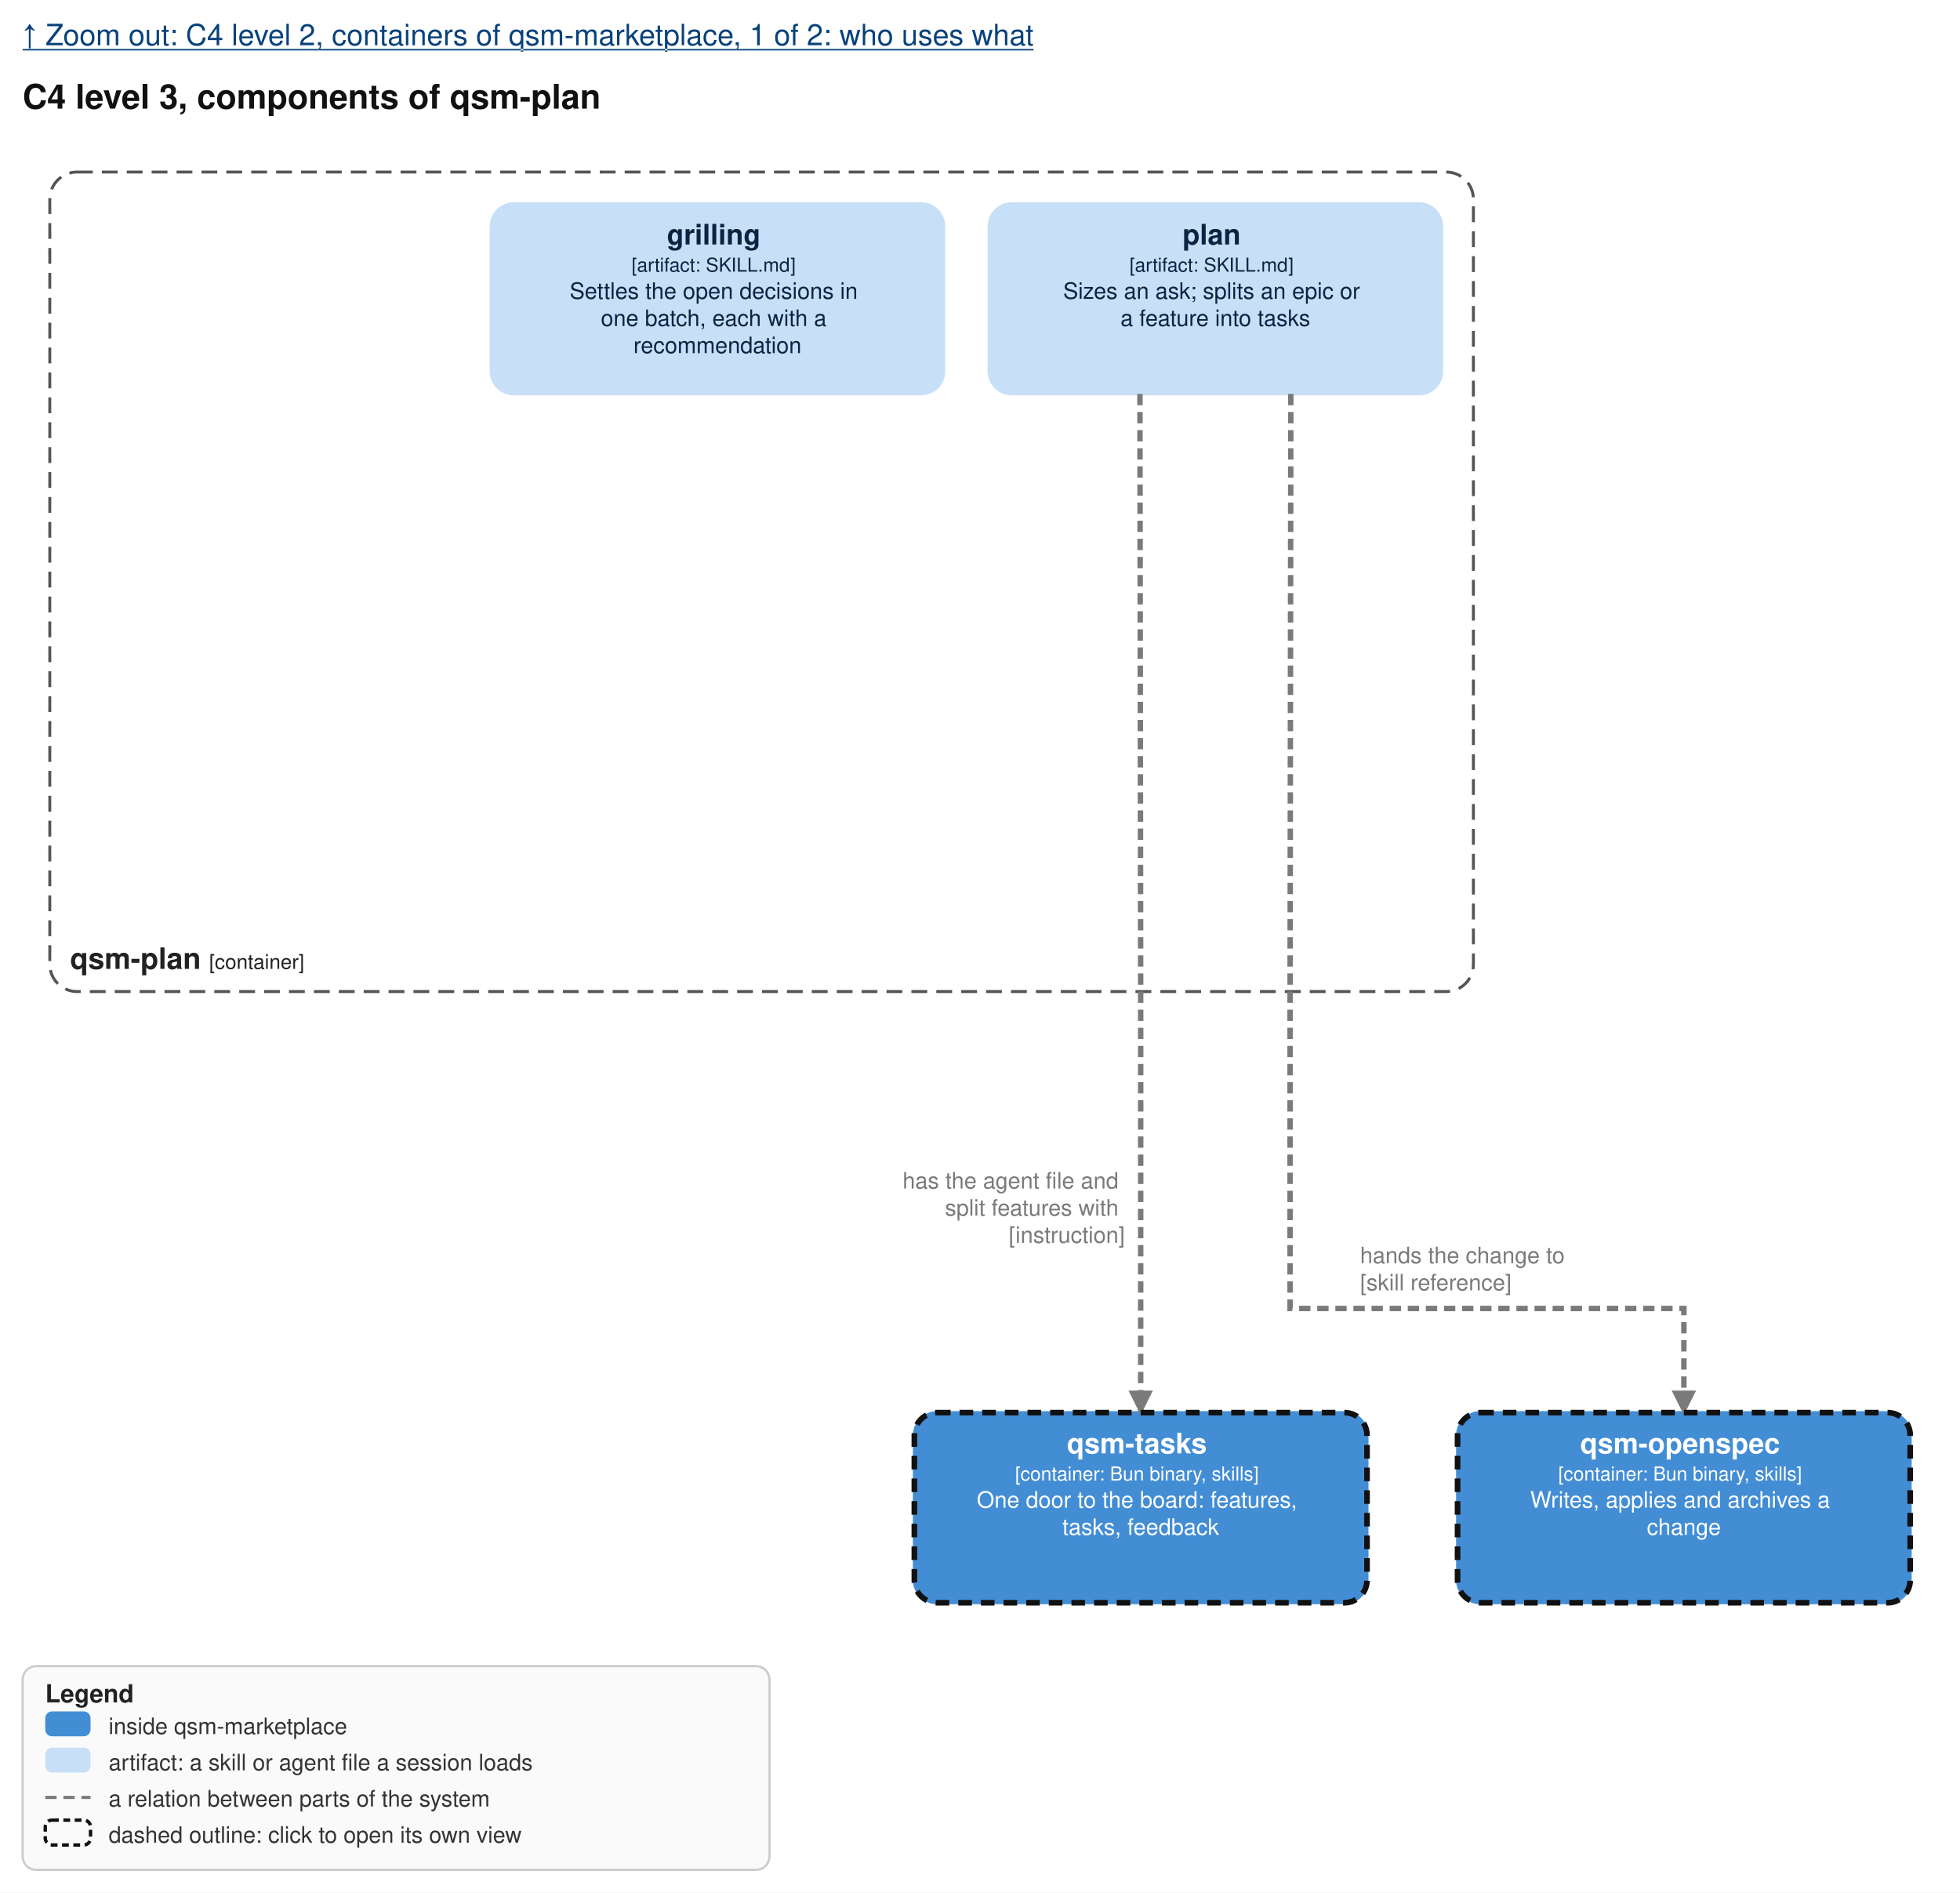
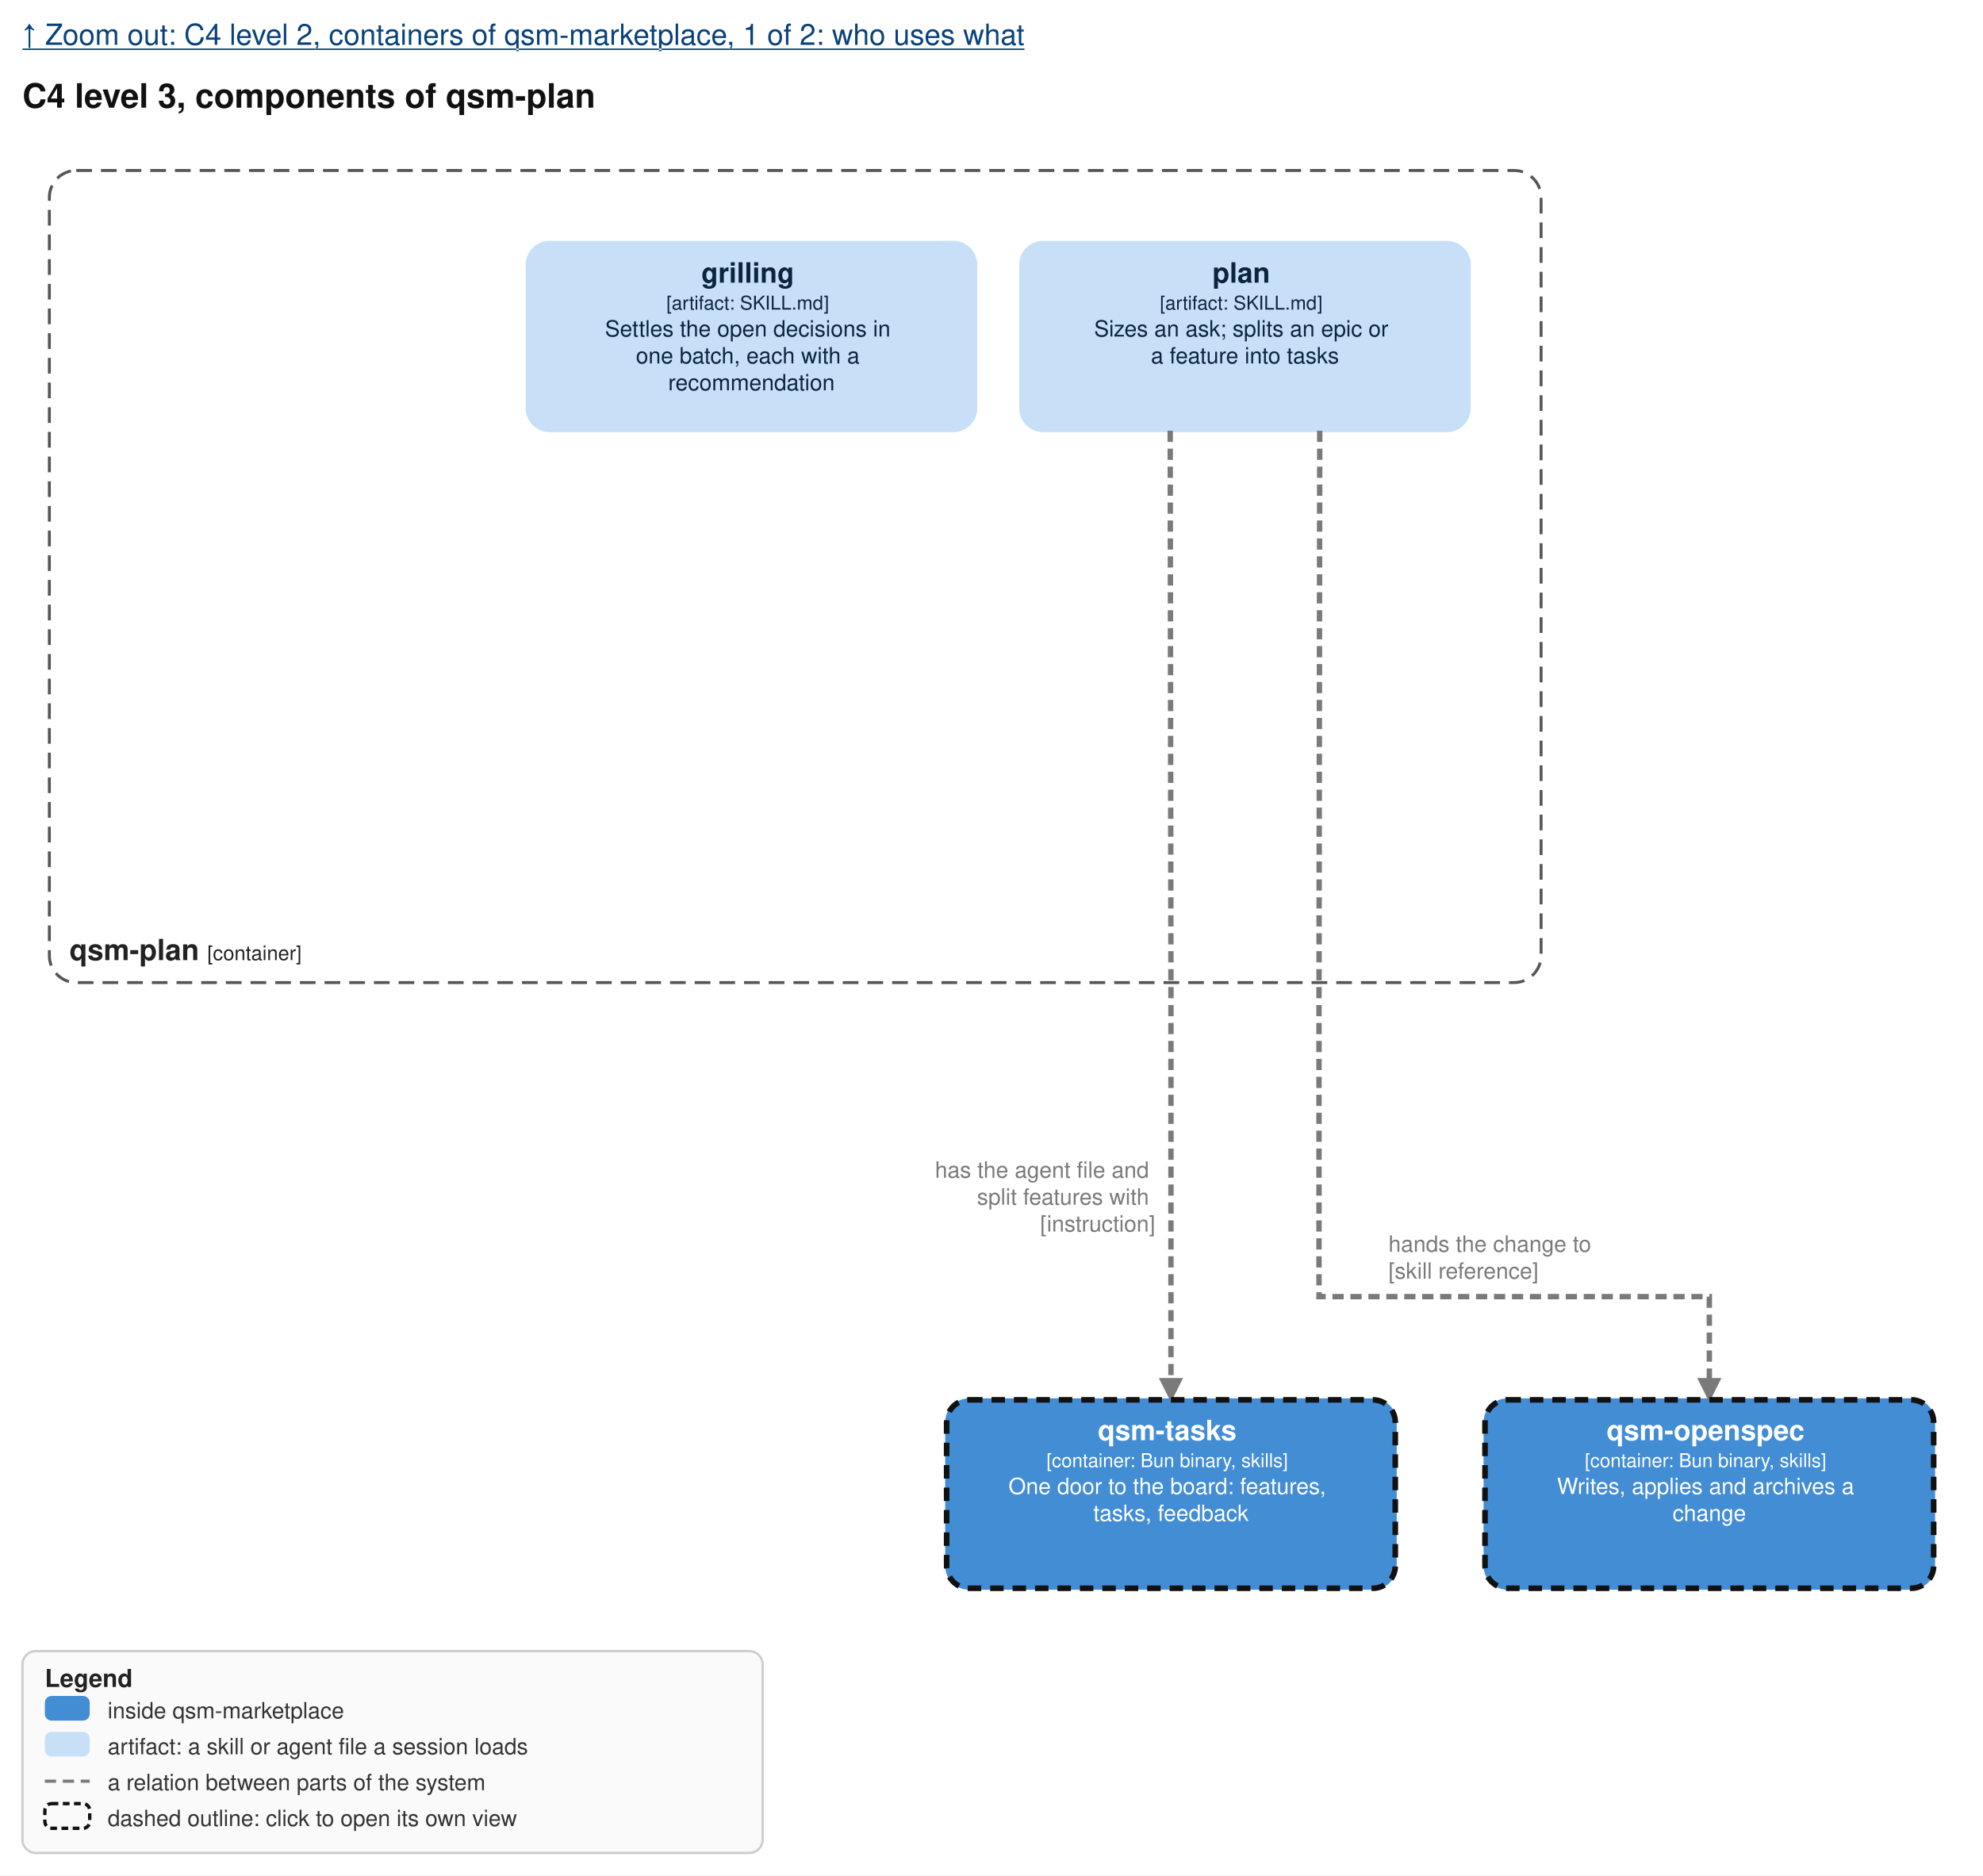
- <svg xmlns="http://www.w3.org/2000/svg" content="&lt;mxfile host=&quot;qsm-c4&quot;&gt;&lt;diagram name=&quot;components-plan&quot; id=&quot;components-plan&quot;&gt;&lt;mxGraphModel grid=&quot;1&quot; gridSize=&quot;10&quot; page=&quot;0&quot;&gt;&lt;root&gt;&lt;mxCell id=&quot;0&quot;/&gt;&lt;mxCell id=&quot;1&quot; parent=&quot;0&quot;/&gt;&lt;object id=&quot;c2&quot; label=&quot;&amp;lt;b&amp;gt;%c4Name%&amp;lt;/b&amp;gt;&amp;lt;div&amp;gt;[%c4Application%]&amp;lt;/div&amp;gt;&quot; placeholders=&quot;1&quot; c4Type=&quot;ContainerScopeBoundary&quot; c4Name=&quot;qsm-plan&quot; c4Application=&quot;Container&quot; c4Id=&quot;mp.plan&quot;&gt;&lt;mxCell style=&quot;rounded=1;fontSize=11;whiteSpace=wrap;html=1;dashed=1;arcSize=4;fillColor=none;strokeColor=#555555;fontColor=#222222;align=left;verticalAlign=bottom;spacing=10;dashPattern=8 4;metaEdit=1;connectable=0;&quot; vertex=&quot;1&quot; parent=&quot;1&quot;&gt;&lt;mxGeometry x=&quot;12&quot; y=&quot;12&quot; width=&quot;629&quot; height=&quot;362&quot; as=&quot;geometry&quot;/&gt;&lt;/mxCell&gt;&lt;/object&gt;&lt;object id=&quot;c3&quot; label=&quot;&amp;lt;b&amp;gt;%c4Name%&amp;lt;/b&amp;gt;&amp;lt;div&amp;gt;[%c4Type%%c4TechnologySep%%c4Technology%]&amp;lt;/div&amp;gt;&amp;lt;div style=&amp;quot;font-size:11px&amp;quot;&amp;gt;%c4Description%&amp;lt;/div&amp;gt;&quot; placeholders=&quot;1&quot; c4Type=&quot;Component&quot; c4Name=&quot;plan&quot; c4Technology=&quot;SKILL.md&quot; c4TechnologySep=&quot;: &quot; c4Description=&quot;Sizes an ask; splits an epic or a feature into tasks&quot; c4Id=&quot;mp.plan.planskill&quot; c4Tags=&quot;artifact&quot; c4Path=&quot;plugins/qsm-plan/skills/plan&quot;&gt;&lt;mxCell style=&quot;rounded=1;whiteSpace=wrap;html=1;arcSize=10;fillColor=#c7e0f8;strokeColor=#c7e0f8;fontColor=#0b2540;metaEdit=1;resizable=1;&quot; vertex=&quot;1&quot; parent=&quot;1&quot;&gt;&lt;mxGeometry x=&quot;427&quot; y=&quot;26&quot; width=&quot;200&quot; height=&quot;84&quot; as=&quot;geometry&quot;/&gt;&lt;/mxCell&gt;&lt;/object&gt;&lt;object id=&quot;c4&quot; label=&quot;&amp;lt;b&amp;gt;%c4Name%&amp;lt;/b&amp;gt;&amp;lt;div&amp;gt;[%c4Type%%c4TechnologySep%%c4Technology%]&amp;lt;/div&amp;gt;&amp;lt;div style=&amp;quot;font-size:11px&amp;quot;&amp;gt;%c4Description%&amp;lt;/div&amp;gt;&quot; placeholders=&quot;1&quot; c4Type=&quot;Component&quot; c4Name=&quot;grilling&quot; c4Technology=&quot;SKILL.md&quot; c4TechnologySep=&quot;: &quot; c4Description=&quot;Settles the open decisions in one batch, each with a recommendation&quot; c4Id=&quot;mp.plan.grilling&quot; c4Tags=&quot;artifact&quot; c4Path=&quot;plugins/qsm-plan/skills/grilling&quot;&gt;&lt;mxCell style=&quot;rounded=1;whiteSpace=wrap;html=1;arcSize=10;fillColor=#c7e0f8;strokeColor=#c7e0f8;fontColor=#0b2540;metaEdit=1;resizable=1;&quot; vertex=&quot;1&quot; parent=&quot;1&quot;&gt;&lt;mxGeometry x=&quot;207&quot; y=&quot;26&quot; width=&quot;200&quot; height=&quot;84&quot; as=&quot;geometry&quot;/&gt;&lt;/mxCell&gt;&lt;/object&gt;&lt;object id=&quot;c5&quot; label=&quot;&amp;lt;b&amp;gt;%c4Name%&amp;lt;/b&amp;gt;&amp;lt;div&amp;gt;[%c4Type%%c4TechnologySep%%c4Technology%]&amp;lt;/div&amp;gt;&amp;lt;div style=&amp;quot;font-size:11px&amp;quot;&amp;gt;%c4Description%&amp;lt;/div&amp;gt;&quot; placeholders=&quot;1&quot; c4Type=&quot;Container&quot; c4Name=&quot;qsm-tasks&quot; c4Technology=&quot;Bun binary, skills&quot; c4TechnologySep=&quot;: &quot; c4Description=&quot;One door to the board: features, tasks, feedback&quot; c4Id=&quot;mp.tasks&quot; c4Tags=&quot;&quot; c4Path=&quot;plugins/qsm-tasks&quot; c4Group=&quot;Features&quot;&gt;&lt;mxCell style=&quot;rounded=1;whiteSpace=wrap;html=1;arcSize=10;fillColor=#438dd5;strokeColor=#438dd5;fontColor=#ffffff;metaEdit=1;resizable=1;&quot; vertex=&quot;1&quot; parent=&quot;1&quot;&gt;&lt;mxGeometry x=&quot;394&quot; y=&quot;560&quot; width=&quot;200&quot; height=&quot;84&quot; as=&quot;geometry&quot;/&gt;&lt;/mxCell&gt;&lt;/object&gt;&lt;object id=&quot;c6&quot; label=&quot;&amp;lt;b&amp;gt;%c4Name%&amp;lt;/b&amp;gt;&amp;lt;div&amp;gt;[%c4Type%%c4TechnologySep%%c4Technology%]&amp;lt;/div&amp;gt;&amp;lt;div style=&amp;quot;font-size:11px&amp;quot;&amp;gt;%c4Description%&amp;lt;/div&amp;gt;&quot; placeholders=&quot;1&quot; c4Type=&quot;Container&quot; c4Name=&quot;qsm-openspec&quot; c4Technology=&quot;Bun binary, skills&quot; c4TechnologySep=&quot;: &quot; c4Description=&quot;Writes, applies and archives a change&quot; c4Id=&quot;mp.spec&quot; c4Tags=&quot;&quot; c4Path=&quot;plugins/qsm-openspec&quot; c4Group=&quot;Features&quot;&gt;&lt;mxCell style=&quot;rounded=1;whiteSpace=wrap;html=1;arcSize=10;fillColor=#438dd5;strokeColor=#438dd5;fontColor=#ffffff;metaEdit=1;resizable=1;&quot; vertex=&quot;1&quot; parent=&quot;1&quot;&gt;&lt;mxGeometry x=&quot;634&quot; y=&quot;560&quot; width=&quot;200&quot; height=&quot;84&quot; as=&quot;geometry&quot;/&gt;&lt;/mxCell&gt;&lt;/object&gt;&lt;object id=&quot;c7&quot; label=&quot;%c4Description%&quot; placeholders=&quot;1&quot; c4Type=&quot;Relationship&quot; c4Description=&quot;has the agent file and split features with [instruction]&quot;&gt;&lt;mxCell style=&quot;edgeStyle=orthogonalEdgeStyle;rounded=1;endArrow=blockThin;endFill=1;html=1;fontSize=10;strokeColor=#7a7a7a;fontColor=#7a7a7a;strokeWidth=2.4;dashed=1;metaEdit=1;&quot; edge=&quot;1&quot; parent=&quot;1&quot; source=&quot;c3&quot; target=&quot;c5&quot;&gt;&lt;mxGeometry relative=&quot;1&quot; as=&quot;geometry&quot;&gt;&lt;Array as=&quot;points&quot;&gt;&lt;mxPoint x=&quot;494&quot; y=&quot;382&quot;/&gt;&lt;/Array&gt;&lt;/mxGeometry&gt;&lt;/mxCell&gt;&lt;/object&gt;&lt;object id=&quot;c8&quot; label=&quot;%c4Description%&quot; placeholders=&quot;1&quot; c4Type=&quot;Relationship&quot; c4Description=&quot;hands the change to [skill reference]&quot;&gt;&lt;mxCell style=&quot;edgeStyle=orthogonalEdgeStyle;rounded=1;endArrow=blockThin;endFill=1;html=1;fontSize=10;strokeColor=#7a7a7a;fontColor=#7a7a7a;strokeWidth=2.4;dashed=1;metaEdit=1;&quot; edge=&quot;1&quot; parent=&quot;1&quot; source=&quot;c3&quot; target=&quot;c6&quot;&gt;&lt;mxGeometry relative=&quot;1&quot; as=&quot;geometry&quot;&gt;&lt;Array as=&quot;points&quot;&gt;&lt;mxPoint x=&quot;560&quot; y=&quot;382&quot;/&gt;&lt;mxPoint x=&quot;560&quot; y=&quot;514&quot;/&gt;&lt;mxPoint x=&quot;734&quot; y=&quot;514&quot;/&gt;&lt;/Array&gt;&lt;/mxGeometry&gt;&lt;/mxCell&gt;&lt;/object&gt;&lt;/root&gt;&lt;/mxGraphModel&gt;&lt;/diagram&gt;&lt;/mxfile&gt;" width="866" height="836" viewBox="-10 -64 866 836" font-family="Helvetica, Arial, sans-serif">
+ <svg xmlns="http://www.w3.org/2000/svg" content="&lt;mxfile host=&quot;qsm-c4&quot;&gt;&lt;diagram name=&quot;components-plan&quot; id=&quot;components-plan&quot;&gt;&lt;mxGraphModel grid=&quot;1&quot; gridSize=&quot;10&quot; page=&quot;0&quot;&gt;&lt;root&gt;&lt;mxCell id=&quot;0&quot;/&gt;&lt;mxCell id=&quot;1&quot; parent=&quot;0&quot;/&gt;&lt;object id=&quot;c2&quot; label=&quot;&amp;lt;b&amp;gt;%c4Name%&amp;lt;/b&amp;gt;&amp;lt;div&amp;gt;[%c4Application%]&amp;lt;/div&amp;gt;&quot; placeholders=&quot;1&quot; c4Type=&quot;ContainerScopeBoundary&quot; c4Name=&quot;qsm-plan&quot; c4Application=&quot;Container&quot; c4Id=&quot;mp.plan&quot;&gt;&lt;mxCell style=&quot;rounded=1;fontSize=11;whiteSpace=wrap;html=1;dashed=1;arcSize=4;fillColor=none;strokeColor=#555555;fontColor=#222222;align=left;verticalAlign=bottom;spacing=10;dashPattern=8 4;metaEdit=1;connectable=0;&quot; vertex=&quot;1&quot; parent=&quot;1&quot;&gt;&lt;mxGeometry x=&quot;12&quot; y=&quot;12&quot; width=&quot;665&quot; height=&quot;362&quot; as=&quot;geometry&quot;/&gt;&lt;/mxCell&gt;&lt;/object&gt;&lt;object id=&quot;c3&quot; label=&quot;&amp;lt;b&amp;gt;%c4Name%&amp;lt;/b&amp;gt;&amp;lt;div&amp;gt;[%c4Type%%c4TechnologySep%%c4Technology%]&amp;lt;/div&amp;gt;&amp;lt;div style=&amp;quot;font-size:11px&amp;quot;&amp;gt;%c4Description%&amp;lt;/div&amp;gt;&quot; placeholders=&quot;1&quot; c4Type=&quot;Component&quot; c4Name=&quot;plan&quot; c4Technology=&quot;SKILL.md&quot; c4TechnologySep=&quot;: &quot; c4Description=&quot;Sizes an ask; splits an epic or a feature into tasks&quot; c4Id=&quot;mp.plan.planskill&quot; c4Tags=&quot;artifact&quot; c4Path=&quot;plugins/qsm-plan/skills/plan&quot;&gt;&lt;mxCell style=&quot;rounded=1;whiteSpace=wrap;html=1;arcSize=10;fillColor=#c7e0f8;strokeColor=#c7e0f8;fontColor=#0b2540;metaEdit=1;resizable=1;&quot; vertex=&quot;1&quot; parent=&quot;1&quot;&gt;&lt;mxGeometry x=&quot;445&quot; y=&quot;44&quot; width=&quot;200&quot; height=&quot;84&quot; as=&quot;geometry&quot;/&gt;&lt;/mxCell&gt;&lt;/object&gt;&lt;object id=&quot;c4&quot; label=&quot;&amp;lt;b&amp;gt;%c4Name%&amp;lt;/b&amp;gt;&amp;lt;div&amp;gt;[%c4Type%%c4TechnologySep%%c4Technology%]&amp;lt;/div&amp;gt;&amp;lt;div style=&amp;quot;font-size:11px&amp;quot;&amp;gt;%c4Description%&amp;lt;/div&amp;gt;&quot; placeholders=&quot;1&quot; c4Type=&quot;Component&quot; c4Name=&quot;grilling&quot; c4Technology=&quot;SKILL.md&quot; c4TechnologySep=&quot;: &quot; c4Description=&quot;Settles the open decisions in one batch, each with a recommendation&quot; c4Id=&quot;mp.plan.grilling&quot; c4Tags=&quot;artifact&quot; c4Path=&quot;plugins/qsm-plan/skills/grilling&quot;&gt;&lt;mxCell style=&quot;rounded=1;whiteSpace=wrap;html=1;arcSize=10;fillColor=#c7e0f8;strokeColor=#c7e0f8;fontColor=#0b2540;metaEdit=1;resizable=1;&quot; vertex=&quot;1&quot; parent=&quot;1&quot;&gt;&lt;mxGeometry x=&quot;225&quot; y=&quot;44&quot; width=&quot;200&quot; height=&quot;84&quot; as=&quot;geometry&quot;/&gt;&lt;/mxCell&gt;&lt;/object&gt;&lt;object id=&quot;c5&quot; label=&quot;&amp;lt;b&amp;gt;%c4Name%&amp;lt;/b&amp;gt;&amp;lt;div&amp;gt;[%c4Type%%c4TechnologySep%%c4Technology%]&amp;lt;/div&amp;gt;&amp;lt;div style=&amp;quot;font-size:11px&amp;quot;&amp;gt;%c4Description%&amp;lt;/div&amp;gt;&quot; placeholders=&quot;1&quot; c4Type=&quot;Container&quot; c4Name=&quot;qsm-tasks&quot; c4Technology=&quot;Bun binary, skills&quot; c4TechnologySep=&quot;: &quot; c4Description=&quot;One door to the board: features, tasks, feedback&quot; c4Id=&quot;mp.tasks&quot; c4Tags=&quot;&quot; c4Path=&quot;plugins/qsm-tasks&quot; c4Group=&quot;Features&quot;&gt;&lt;mxCell style=&quot;rounded=1;whiteSpace=wrap;html=1;arcSize=10;fillColor=#438dd5;strokeColor=#438dd5;fontColor=#ffffff;metaEdit=1;resizable=1;&quot; vertex=&quot;1&quot; parent=&quot;1&quot;&gt;&lt;mxGeometry x=&quot;412&quot; y=&quot;560&quot; width=&quot;200&quot; height=&quot;84&quot; as=&quot;geometry&quot;/&gt;&lt;/mxCell&gt;&lt;/object&gt;&lt;object id=&quot;c6&quot; label=&quot;&amp;lt;b&amp;gt;%c4Name%&amp;lt;/b&amp;gt;&amp;lt;div&amp;gt;[%c4Type%%c4TechnologySep%%c4Technology%]&amp;lt;/div&amp;gt;&amp;lt;div style=&amp;quot;font-size:11px&amp;quot;&amp;gt;%c4Description%&amp;lt;/div&amp;gt;&quot; placeholders=&quot;1&quot; c4Type=&quot;Container&quot; c4Name=&quot;qsm-openspec&quot; c4Technology=&quot;Bun binary, skills&quot; c4TechnologySep=&quot;: &quot; c4Description=&quot;Writes, applies and archives a change&quot; c4Id=&quot;mp.spec&quot; c4Tags=&quot;&quot; c4Path=&quot;plugins/qsm-openspec&quot; c4Group=&quot;Features&quot;&gt;&lt;mxCell style=&quot;rounded=1;whiteSpace=wrap;html=1;arcSize=10;fillColor=#438dd5;strokeColor=#438dd5;fontColor=#ffffff;metaEdit=1;resizable=1;&quot; vertex=&quot;1&quot; parent=&quot;1&quot;&gt;&lt;mxGeometry x=&quot;652&quot; y=&quot;560&quot; width=&quot;200&quot; height=&quot;84&quot; as=&quot;geometry&quot;/&gt;&lt;/mxCell&gt;&lt;/object&gt;&lt;object id=&quot;c7&quot; label=&quot;%c4Description%&quot; placeholders=&quot;1&quot; c4Type=&quot;Relationship&quot; c4Description=&quot;has the agent file and split features with [instruction]&quot;&gt;&lt;mxCell style=&quot;edgeStyle=orthogonalEdgeStyle;rounded=1;endArrow=blockThin;endFill=1;html=1;fontSize=10;strokeColor=#7a7a7a;fontColor=#7a7a7a;strokeWidth=2.4;dashed=1;metaEdit=1;&quot; edge=&quot;1&quot; parent=&quot;1&quot; source=&quot;c3&quot; target=&quot;c5&quot;&gt;&lt;mxGeometry relative=&quot;1&quot; as=&quot;geometry&quot;&gt;&lt;Array as=&quot;points&quot;&gt;&lt;mxPoint x=&quot;512&quot; y=&quot;382&quot;/&gt;&lt;/Array&gt;&lt;/mxGeometry&gt;&lt;/mxCell&gt;&lt;/object&gt;&lt;object id=&quot;c8&quot; label=&quot;%c4Description%&quot; placeholders=&quot;1&quot; c4Type=&quot;Relationship&quot; c4Description=&quot;hands the change to [skill reference]&quot;&gt;&lt;mxCell style=&quot;edgeStyle=orthogonalEdgeStyle;rounded=1;endArrow=blockThin;endFill=1;html=1;fontSize=10;strokeColor=#7a7a7a;fontColor=#7a7a7a;strokeWidth=2.4;dashed=1;metaEdit=1;&quot; edge=&quot;1&quot; parent=&quot;1&quot; source=&quot;c3&quot; target=&quot;c6&quot;&gt;&lt;mxGeometry relative=&quot;1&quot; as=&quot;geometry&quot;&gt;&lt;Array as=&quot;points&quot;&gt;&lt;mxPoint x=&quot;578&quot; y=&quot;382&quot;/&gt;&lt;mxPoint x=&quot;578&quot; y=&quot;514&quot;/&gt;&lt;mxPoint x=&quot;752&quot; y=&quot;514&quot;/&gt;&lt;/Array&gt;&lt;/mxGeometry&gt;&lt;/mxCell&gt;&lt;/object&gt;&lt;/root&gt;&lt;/mxGraphModel&gt;&lt;/diagram&gt;&lt;/mxfile&gt;" width="884" height="836" viewBox="-10 -64 884 836" font-family="Helvetica, Arial, sans-serif">
  <defs>
    <marker id="a08427b" viewBox="0 0 10 10" refX="9" refY="5" markerWidth="4.5" markerHeight="4.5" orient="auto">
      <path d="M0,0L10,5L0,10z" fill="#08427b" />
    </marker>
    <marker id="a6b4fbb" viewBox="0 0 10 10" refX="9" refY="5" markerWidth="4.5" markerHeight="4.5" orient="auto">
      <path d="M0,0L10,5L0,10z" fill="#6b4fbb" />
    </marker>
    <marker id="ac2410c" viewBox="0 0 10 10" refX="9" refY="5" markerWidth="4.5" markerHeight="4.5" orient="auto">
      <path d="M0,0L10,5L0,10z" fill="#c2410c" />
    </marker>
    <marker id="a15803d" viewBox="0 0 10 10" refX="9" refY="5" markerWidth="4.5" markerHeight="4.5" orient="auto">
      <path d="M0,0L10,5L0,10z" fill="#15803d" />
    </marker>
    <marker id="a0f766e" viewBox="0 0 10 10" refX="9" refY="5" markerWidth="4.5" markerHeight="4.5" orient="auto">
      <path d="M0,0L10,5L0,10z" fill="#0f766e" />
    </marker>
    <marker id="ab91c1c" viewBox="0 0 10 10" refX="9" refY="5" markerWidth="4.5" markerHeight="4.5" orient="auto">
      <path d="M0,0L10,5L0,10z" fill="#b91c1c" />
    </marker>
    <marker id="a7a7a7a" viewBox="0 0 10 10" refX="9" refY="5" markerWidth="4.5" markerHeight="4.5" orient="auto">
      <path d="M0,0L10,5L0,10z" fill="#7a7a7a" />
    </marker>
  </defs>
-   <rect x="-10" y="-64" width="866" height="836" fill="#ffffff" />
+   <rect x="-10" y="-64" width="884" height="836" fill="#ffffff" />
  <text x="0" y="-16" font-size="15" font-weight="bold" fill="#111111">C4 level 3, components of qsm-plan</text>
-   <rect x="12" y="12" width="629" height="362" rx="12" fill="none" stroke="#555555" stroke-width="1.3" stroke-dasharray="7 4" />
-   <rect x="427" y="26" width="200" height="84" rx="10" fill="#c7e0f8" stroke="#c7e0f8" stroke-width="1.3" />
-   <text x="527" y="44" text-anchor="middle" fill="#0b2540">
+   <rect x="12" y="12" width="665" height="362" rx="12" fill="none" stroke="#555555" stroke-width="1.3" stroke-dasharray="7 4" />
+   <rect x="445" y="44" width="200" height="84" rx="10" fill="#c7e0f8" stroke="#c7e0f8" stroke-width="1.3" />
+   <text x="545" y="62" text-anchor="middle" fill="#0b2540">
    <tspan font-size="12.5" font-weight="bold">plan</tspan>
-     <tspan x="527" dy="12" font-size="8.5">[artifact: SKILL.md]</tspan>
-     <tspan x="527" dy="12" font-size="10">Sizes an ask; splits an epic or</tspan>
-     <tspan x="527" dy="12" font-size="10">a feature into tasks</tspan>
+     <tspan x="545" dy="12" font-size="8.5">[artifact: SKILL.md]</tspan>
+     <tspan x="545" dy="12" font-size="10">Sizes an ask; splits an epic or</tspan>
+     <tspan x="545" dy="12" font-size="10">a feature into tasks</tspan>
  </text>
-   <rect x="207" y="26" width="200" height="84" rx="10" fill="#c7e0f8" stroke="#c7e0f8" stroke-width="1.3" />
-   <text x="307" y="44" text-anchor="middle" fill="#0b2540">
+   <rect x="225" y="44" width="200" height="84" rx="10" fill="#c7e0f8" stroke="#c7e0f8" stroke-width="1.3" />
+   <text x="325" y="62" text-anchor="middle" fill="#0b2540">
    <tspan font-size="12.5" font-weight="bold">grilling</tspan>
-     <tspan x="307" dy="12" font-size="8.5">[artifact: SKILL.md]</tspan>
-     <tspan x="307" dy="12" font-size="10">Settles the open decisions in</tspan>
-     <tspan x="307" dy="12" font-size="10">one batch, each with a</tspan>
-     <tspan x="307" dy="12" font-size="10">recommendation</tspan>
+     <tspan x="325" dy="12" font-size="8.5">[artifact: SKILL.md]</tspan>
+     <tspan x="325" dy="12" font-size="10">Settles the open decisions in</tspan>
+     <tspan x="325" dy="12" font-size="10">one batch, each with a</tspan>
+     <tspan x="325" dy="12" font-size="10">recommendation</tspan>
  </text>
-   <rect x="394" y="560" width="200" height="84" rx="10" fill="#438dd5" stroke="#438dd5" stroke-width="1.3" />
-   <text x="494" y="578" text-anchor="middle" fill="#ffffff">
+   <rect x="412" y="560" width="200" height="84" rx="10" fill="#438dd5" stroke="#438dd5" stroke-width="1.3" />
+   <text x="512" y="578" text-anchor="middle" fill="#ffffff">
    <tspan font-size="12.5" font-weight="bold">qsm-tasks</tspan>
-     <tspan x="494" dy="12" font-size="8.5">[container: Bun binary, skills]</tspan>
-     <tspan x="494" dy="12" font-size="10">One door to the board: features,</tspan>
-     <tspan x="494" dy="12" font-size="10">tasks, feedback</tspan>
+     <tspan x="512" dy="12" font-size="8.5">[container: Bun binary, skills]</tspan>
+     <tspan x="512" dy="12" font-size="10">One door to the board: features,</tspan>
+     <tspan x="512" dy="12" font-size="10">tasks, feedback</tspan>
  </text>
-   <rect x="634" y="560" width="200" height="84" rx="10" fill="#438dd5" stroke="#438dd5" stroke-width="1.3" />
-   <text x="734" y="578" text-anchor="middle" fill="#ffffff">
+   <rect x="652" y="560" width="200" height="84" rx="10" fill="#438dd5" stroke="#438dd5" stroke-width="1.3" />
+   <text x="752" y="578" text-anchor="middle" fill="#ffffff">
    <tspan font-size="12.5" font-weight="bold">qsm-openspec</tspan>
-     <tspan x="734" dy="12" font-size="8.5">[container: Bun binary, skills]</tspan>
-     <tspan x="734" dy="12" font-size="10">Writes, applies and archives a</tspan>
-     <tspan x="734" dy="12" font-size="10">change</tspan>
+     <tspan x="752" dy="12" font-size="8.5">[container: Bun binary, skills]</tspan>
+     <tspan x="752" dy="12" font-size="10">Writes, applies and archives a</tspan>
+     <tspan x="752" dy="12" font-size="10">change</tspan>
  </text>
-   <polyline points="493.667,110 494,382 494,560" fill="none" stroke="#7a7a7a" stroke-width="2.4" stroke-dasharray="5 3" marker-end="url(#a7a7a7a)" />
-   <polyline points="560.333,110 560,382 560,514 734,514 734,560" fill="none" stroke="#7a7a7a" stroke-width="2.4" stroke-dasharray="5 3" marker-end="url(#a7a7a7a)" />
+   <polyline points="511.667,128 512,382 512,560" fill="none" stroke="#7a7a7a" stroke-width="2.4" stroke-dasharray="5 3" marker-end="url(#a7a7a7a)" />
+   <polyline points="578.333,128 578,382 578,514 752,514 752,560" fill="none" stroke="#7a7a7a" stroke-width="2.4" stroke-dasharray="5 3" marker-end="url(#a7a7a7a)" />
  <rect x="17" y="349" width="176" height="20" fill="#ffffff" />
  <text x="21" y="364" font-size="13" font-weight="bold" fill="#222222">qsm-plan <tspan font-size="9" font-weight="normal">[container]</tspan>
  </text>
-   <rect x="353.2" y="451" width="135.8" height="38" rx="2" fill="#ffffff" />
-   <text x="487" y="461" font-size="10" fill="#7a7a7a" text-anchor="end">
-     <tspan x="487" dy="0">has the agent file and</tspan>
-     <tspan x="487" dy="12">split features with</tspan>
-     <tspan x="487" dy="12">[instruction]</tspan>
+   <rect x="371.2" y="451" width="135.8" height="38" rx="2" fill="#ffffff" />
+   <text x="505" y="461" font-size="10" fill="#7a7a7a" text-anchor="end">
+     <tspan x="505" dy="0">has the agent file and</tspan>
+     <tspan x="505" dy="12">split features with</tspan>
+     <tspan x="505" dy="12">[instruction]</tspan>
  </text>
-   <rect x="587.95" y="484" width="118.1" height="26" rx="2" fill="#ffffff" />
-   <text x="590.95" y="494" font-size="10" fill="#7a7a7a">
-     <tspan x="590.95" dy="0">hands the change to</tspan>
-     <tspan x="590.95" dy="12">[skill reference]</tspan>
+   <rect x="605.95" y="484" width="118.1" height="26" rx="2" fill="#ffffff" />
+   <text x="608.95" y="494" font-size="10" fill="#7a7a7a">
+     <tspan x="608.95" dy="0">hands the change to</tspan>
+     <tspan x="608.95" dy="12">[skill reference]</tspan>
  </text>
  <rect x="0" y="672" width="330" height="90" rx="6" fill="#fafafa" stroke="#cccccc" />
  <text x="10" y="688" font-size="11" font-weight="bold" fill="#222222">Legend</text>
  <rect x="10" y="692" width="20" height="11" rx="3" fill="#438dd5" />
  <text x="38" y="702" font-size="10" fill="#333333">inside qsm-marketplace</text>
  <rect x="10" y="708" width="20" height="11" rx="3" fill="#c7e0f8" />
  <text x="38" y="718" font-size="10" fill="#333333">artifact: a skill or agent file a session loads</text>
  <line x1="10" y1="730" x2="30" y2="730" stroke="#7a7a7a" stroke-width="1.4" stroke-dasharray="5 3" />
  <text x="38" y="734" font-size="10" fill="#333333">a relation between parts of the system</text>
  <rect x="10" y="740" width="20" height="11" rx="3" fill="none" stroke="#111111" stroke-width="1.5" stroke-dasharray="3 2" />
  <text x="38" y="750" font-size="10" fill="#333333">dashed outline: click to open its own view</text>
  <g class="zoom-links">
    <a href="marketplace.components-tasks.drawio.svg">
-       <rect x="394" y="560" width="200" height="84" rx="10" fill="#ffffff" fill-opacity="0" stroke="#111111" stroke-width="2.5" stroke-dasharray="6 4" style="cursor: pointer" />
+       <rect x="412" y="560" width="200" height="84" rx="10" fill="#ffffff" fill-opacity="0" stroke="#111111" stroke-width="2.5" stroke-dasharray="6 4" style="cursor: pointer" />
    </a>
    <a href="marketplace.components-spec.drawio.svg">
-       <rect x="634" y="560" width="200" height="84" rx="10" fill="#ffffff" fill-opacity="0" stroke="#111111" stroke-width="2.5" stroke-dasharray="6 4" style="cursor: pointer" />
+       <rect x="652" y="560" width="200" height="84" rx="10" fill="#ffffff" fill-opacity="0" stroke="#111111" stroke-width="2.5" stroke-dasharray="6 4" style="cursor: pointer" />
    </a>
    <a href="marketplace.containers-uses.drawio.svg">
      <text x="0" y="-44" font-size="13" fill="#08427b" text-decoration="underline">↑ Zoom out: C4 level 2, containers of qsm-marketplace, 1 of 2: who uses what</text>
    </a>
  </g>
</svg>
